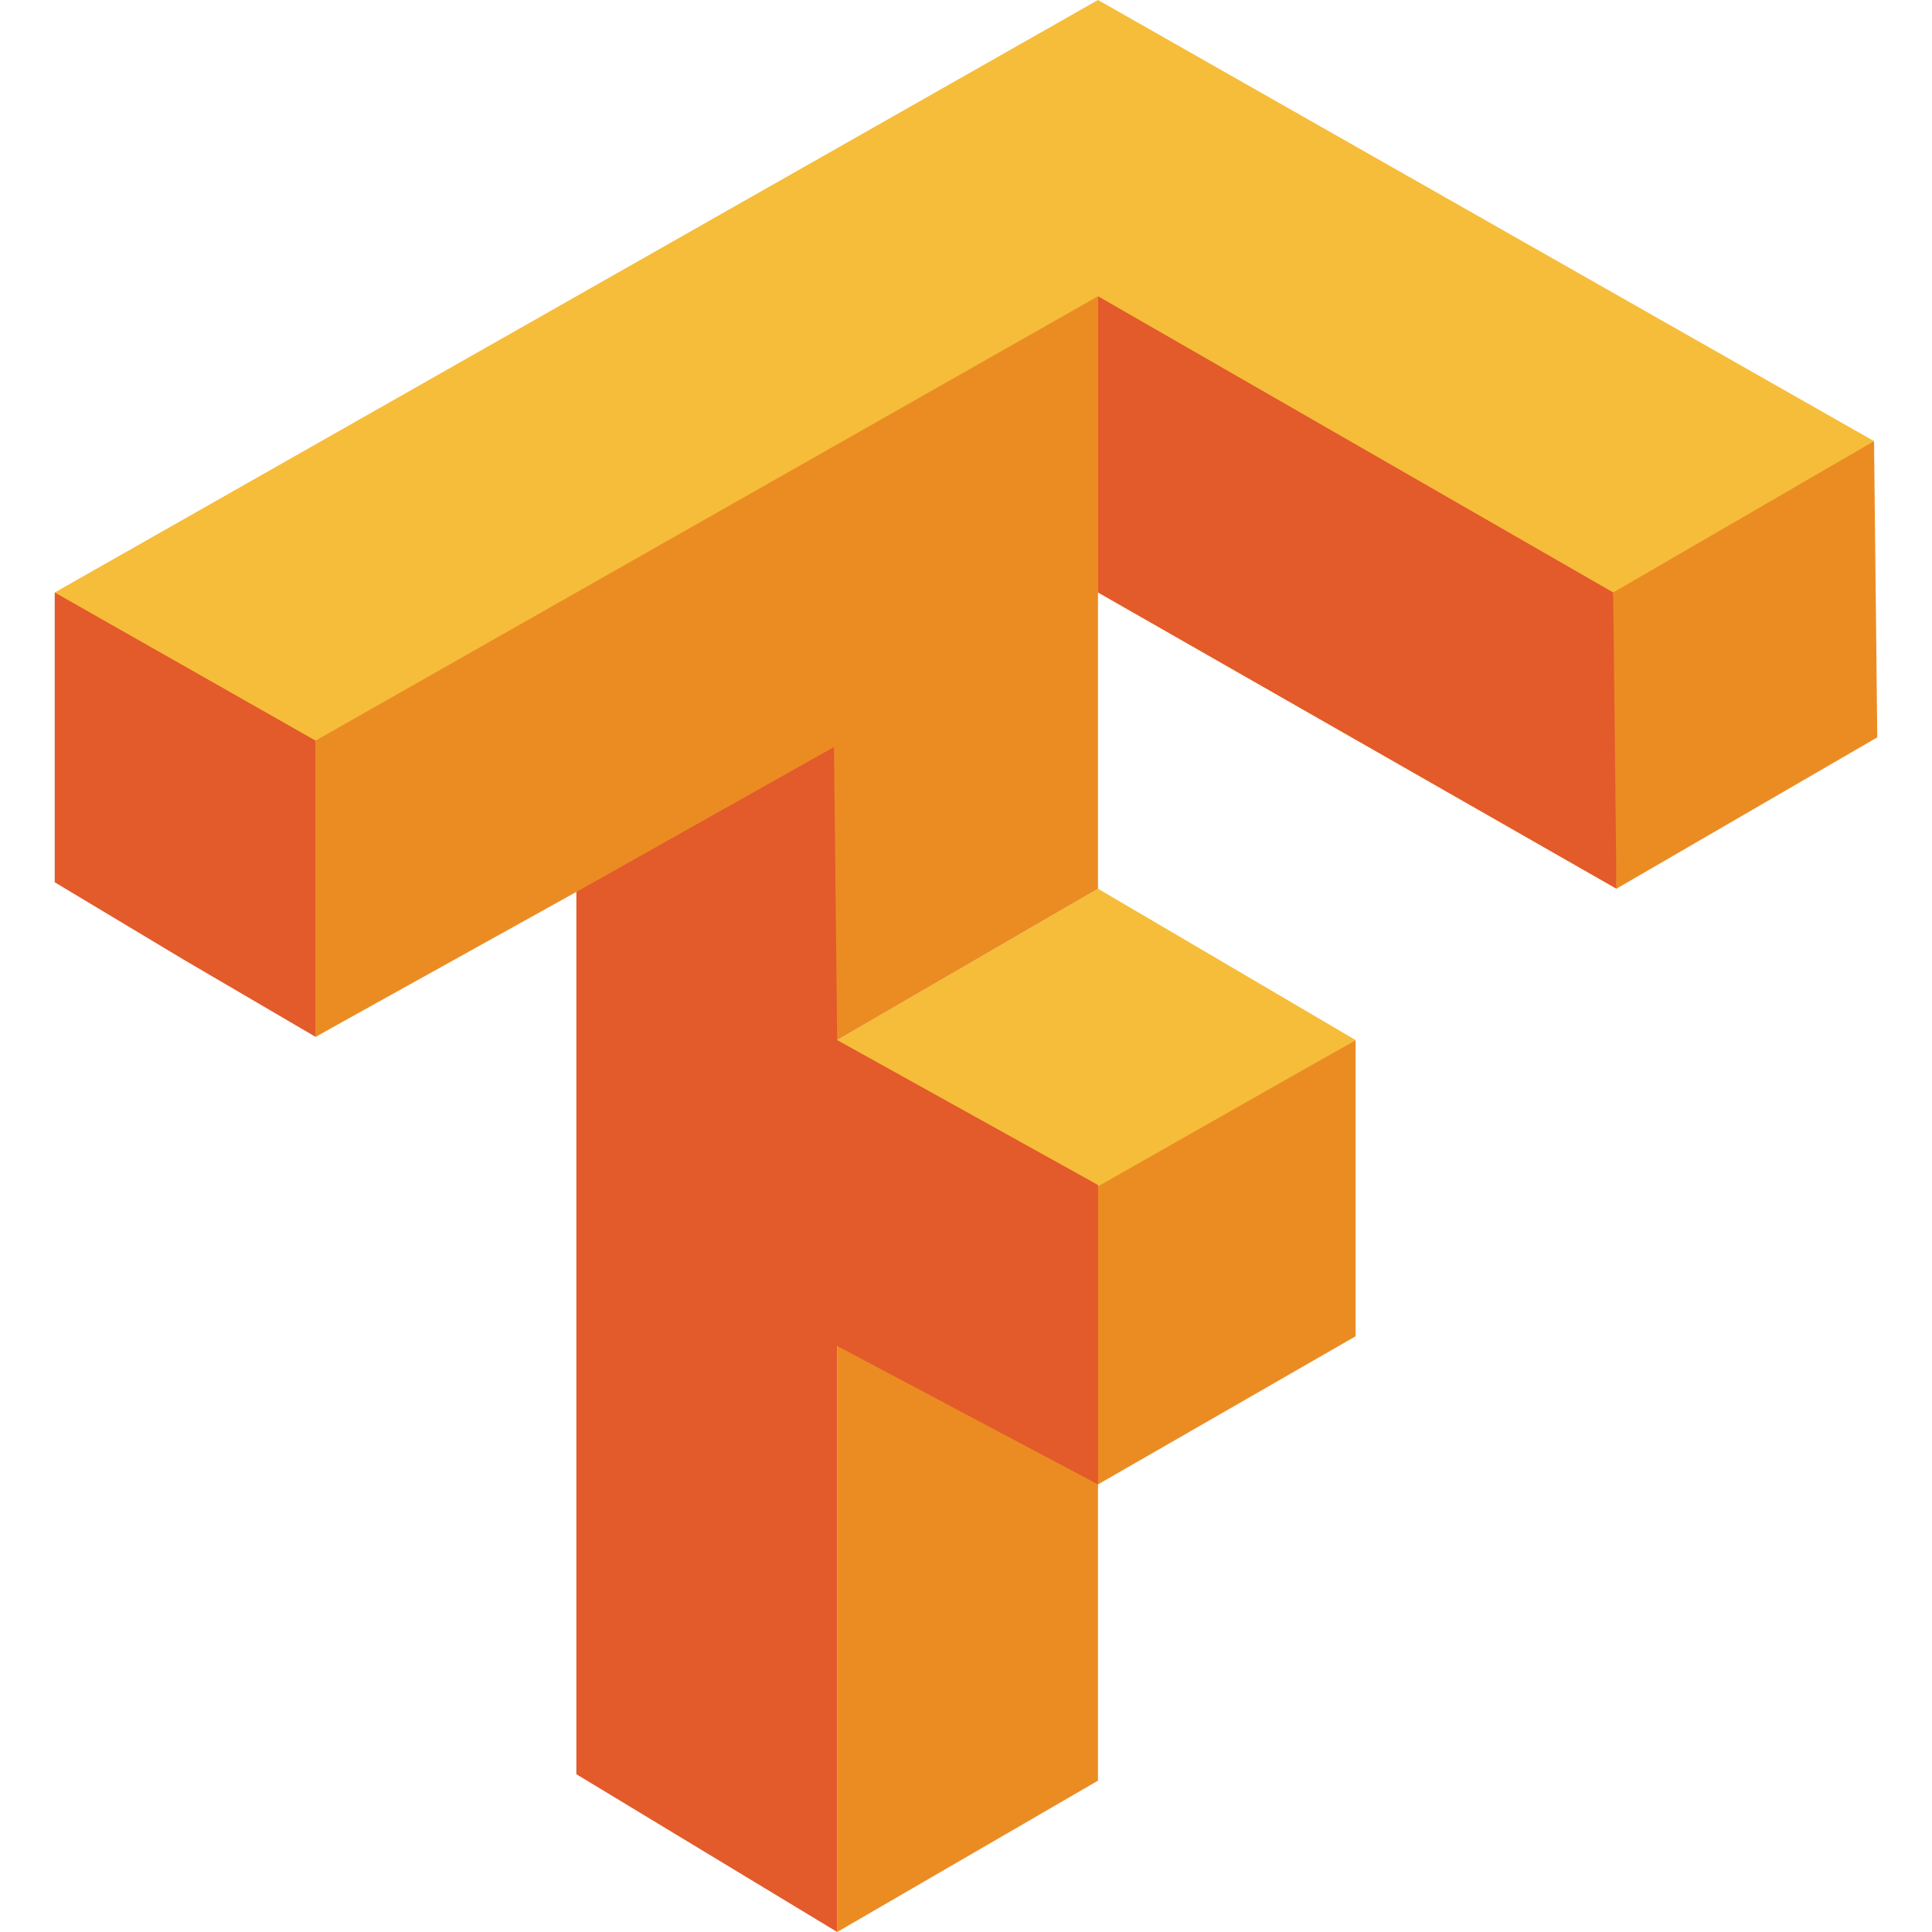
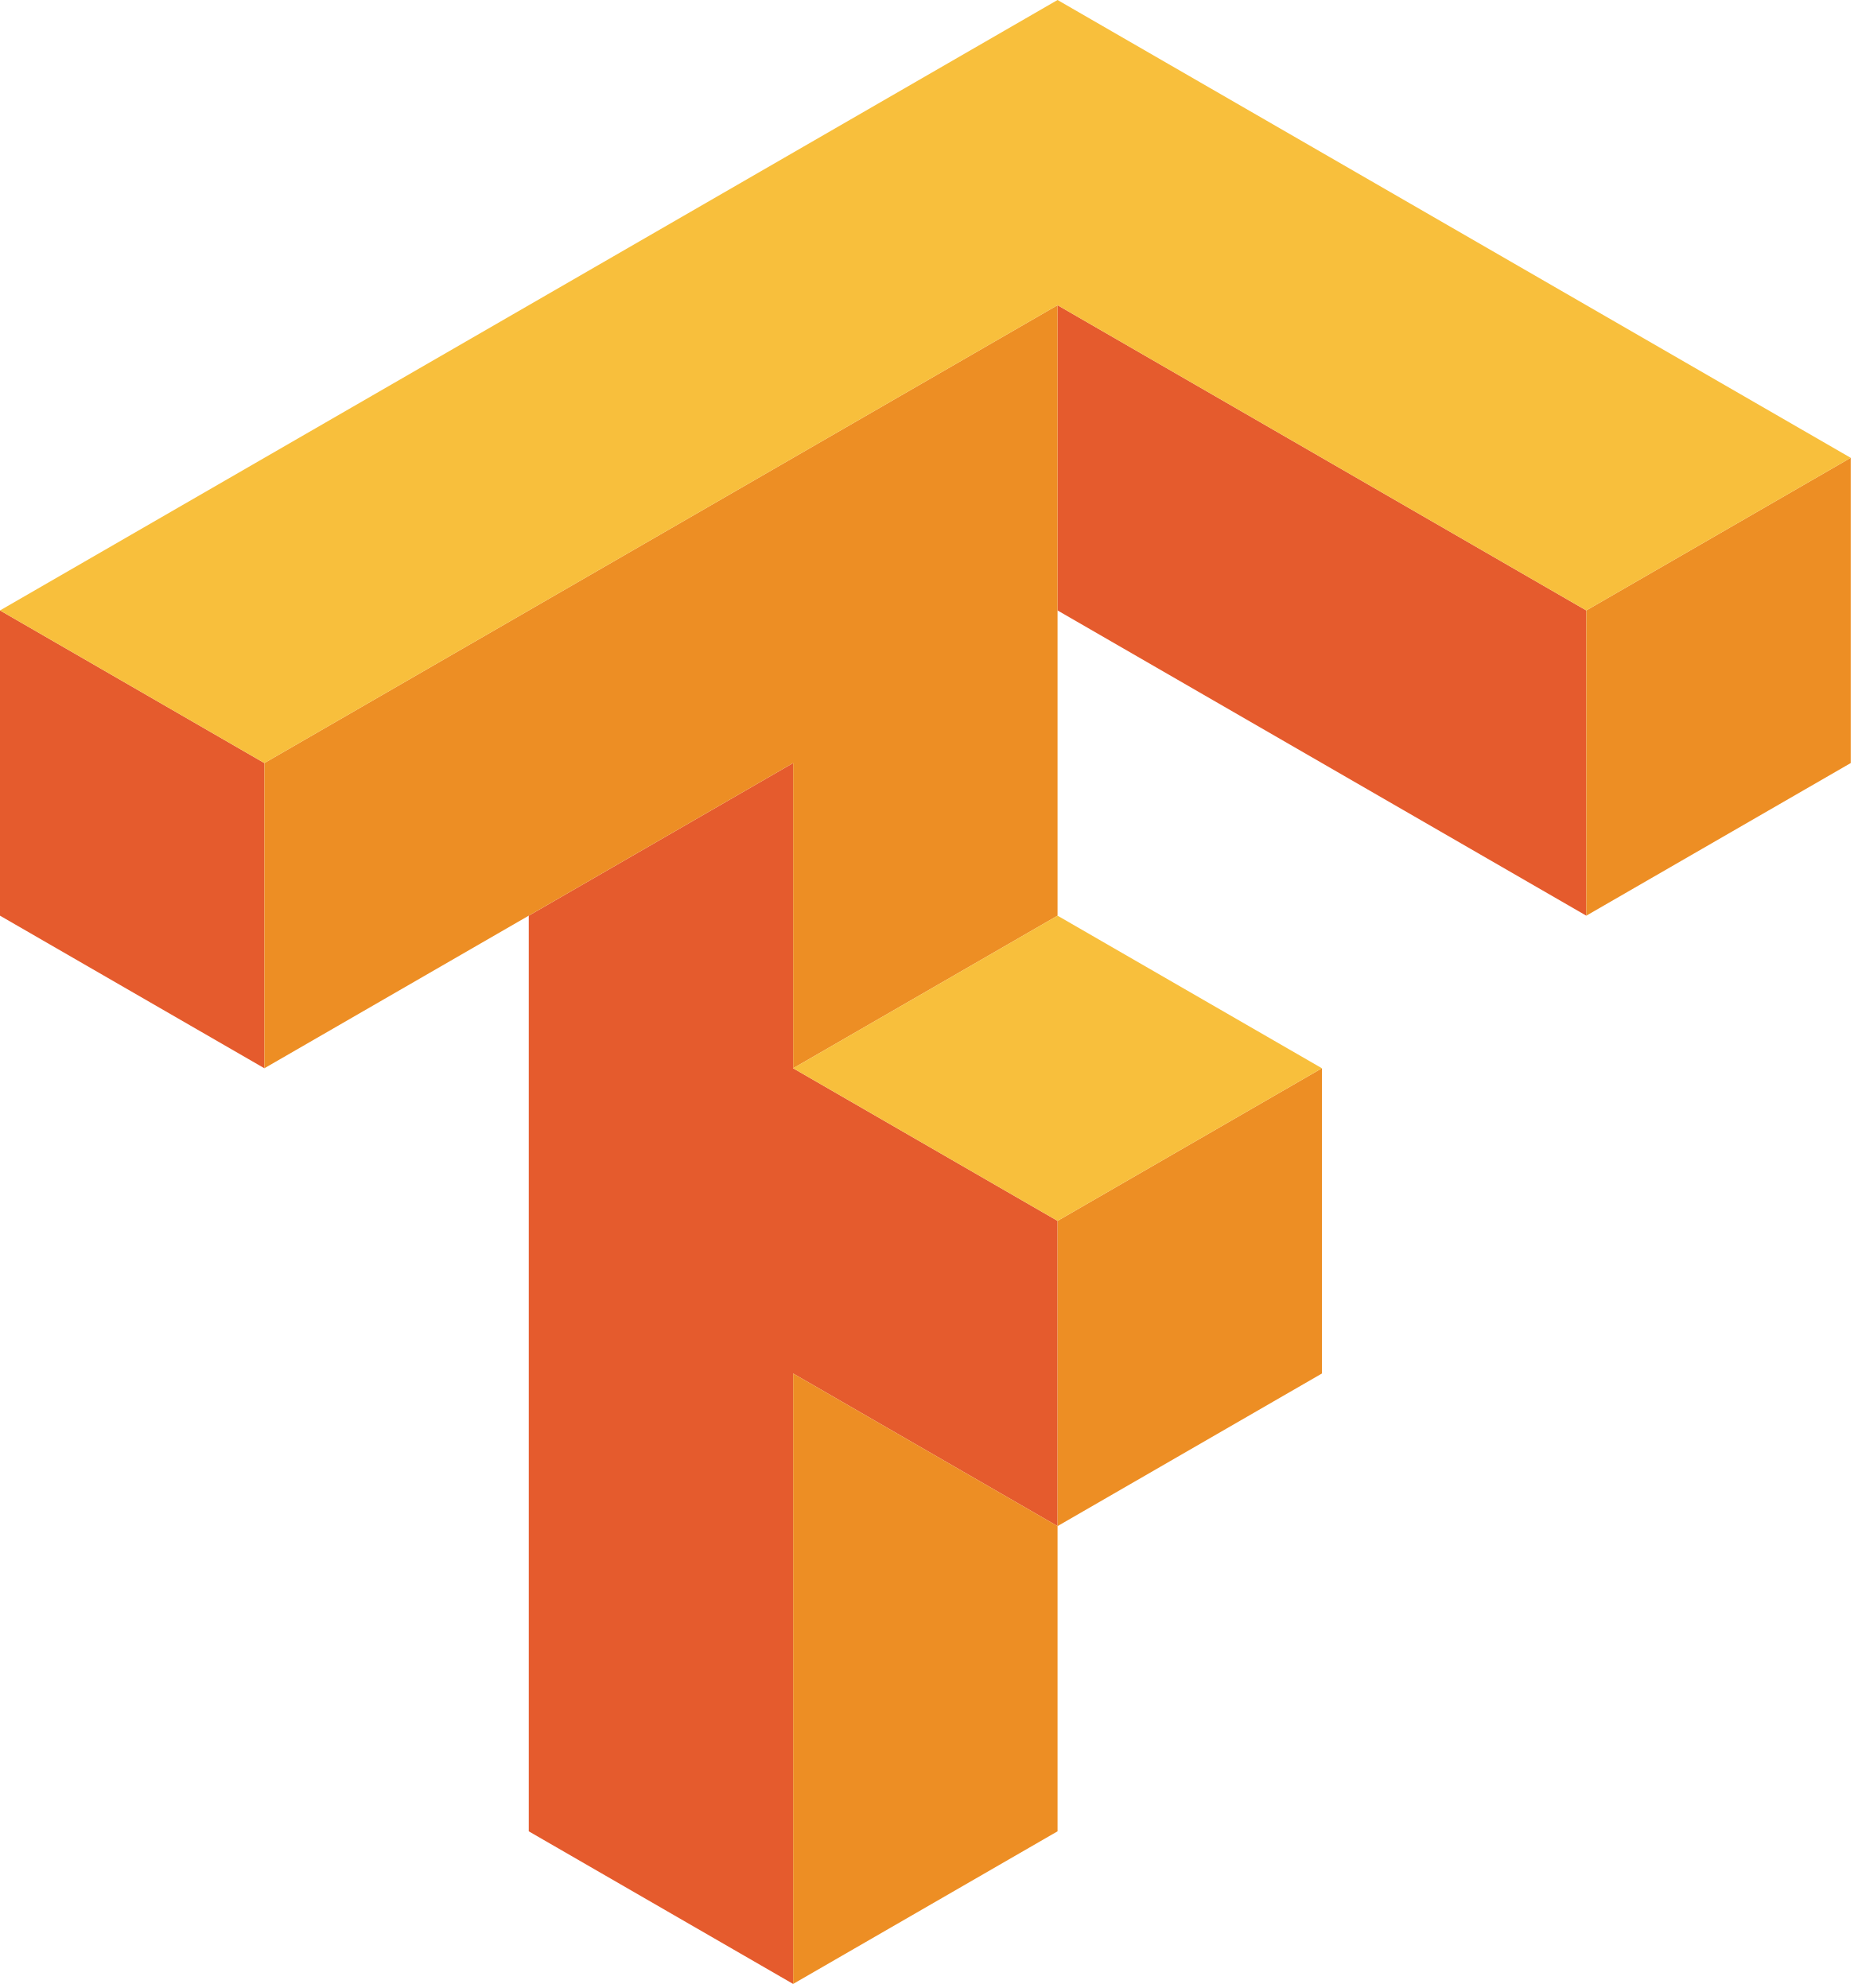
- <svg xmlns="http://www.w3.org/2000/svg" fill-rule="evenodd" height="64" stroke-linejoin="round" stroke-miterlimit="1.414" width="64">
-   <g fill-rule="nonzero">
-     <path d="m27.733 34.453 8.64-5.013 8.533 5.013-8.533 4.907-8.64-4.8zm-25.92-14.826 34.56-19.627 25.707 14.613-8.533 14.827-17.173-9.813-25.92 14.72z" fill="#f6bd3a" />
-     <path d="m27.733 54.08v-9.813l8.533-4.907 8.64-4.907v9.813l-8.533 4.907v9.813l-8.64 5.014zm0-19.627-8.64-4.907-8.64 4.8v-9.813l25.92-14.72v19.627zm25.707-9.92v-4.907l8.64-5.013.107 9.813-8.64 5.013z" fill="#eb8c23" />
-     <path d="m19.093 58.773v-29.226l8.533-4.8.107 9.707 8.64 4.8v9.92l-8.64-4.587v19.413zm-13.013-26.986-4.267-2.56v-9.6l8.64 4.907v9.813zm30.293-12.16v-9.814l17.067 9.813.107 9.813-17.173-9.813z" fill="#e35a2b" />
-   </g>
+ <svg xmlns="http://www.w3.org/2000/svg" width="256" height="274" preserveAspectRatio="xMidYMid meet" viewBox="0 0 256 274" style="-ms-transform: rotate(360deg); -webkit-transform: rotate(360deg); transform: rotate(360deg);">
+   <path d="M145.726 42.065v42.07l72.861 42.07v-42.07l-72.86-42.07zM0 84.135v42.07l36.43 21.03V105.17L0 84.135zm109.291 21.035l-36.43 21.034v126.2l36.43 21.035v-84.135l36.435 21.035v-42.07l-36.435-21.034V105.17z" fill="#E55B2D" />
+   <path d="M145.726 42.065L36.43 105.17v42.065l72.861-42.065v42.065l36.435-21.03v-84.14zM255.022 63.1l-36.435 21.035v42.07l36.435-21.035V63.1zm-72.865 84.135l-36.43 21.035v42.07l36.43-21.036v-42.07zm-36.43 63.104l-36.436-21.035v84.135l36.435-21.035V210.34z" fill="#ED8E24" />
+   <path d="M145.726 0L0 84.135l36.43 21.035l109.296-63.105l72.861 42.07L255.022 63.1L145.726 0zm0 126.204l-36.435 21.03l36.435 21.036l36.43-21.035l-36.43-21.03z" fill="#F8BF3C" />
+   <rect x="0" y="0" width="256" height="274" fill="rgba(0, 0, 0, 0)" />
</svg>
